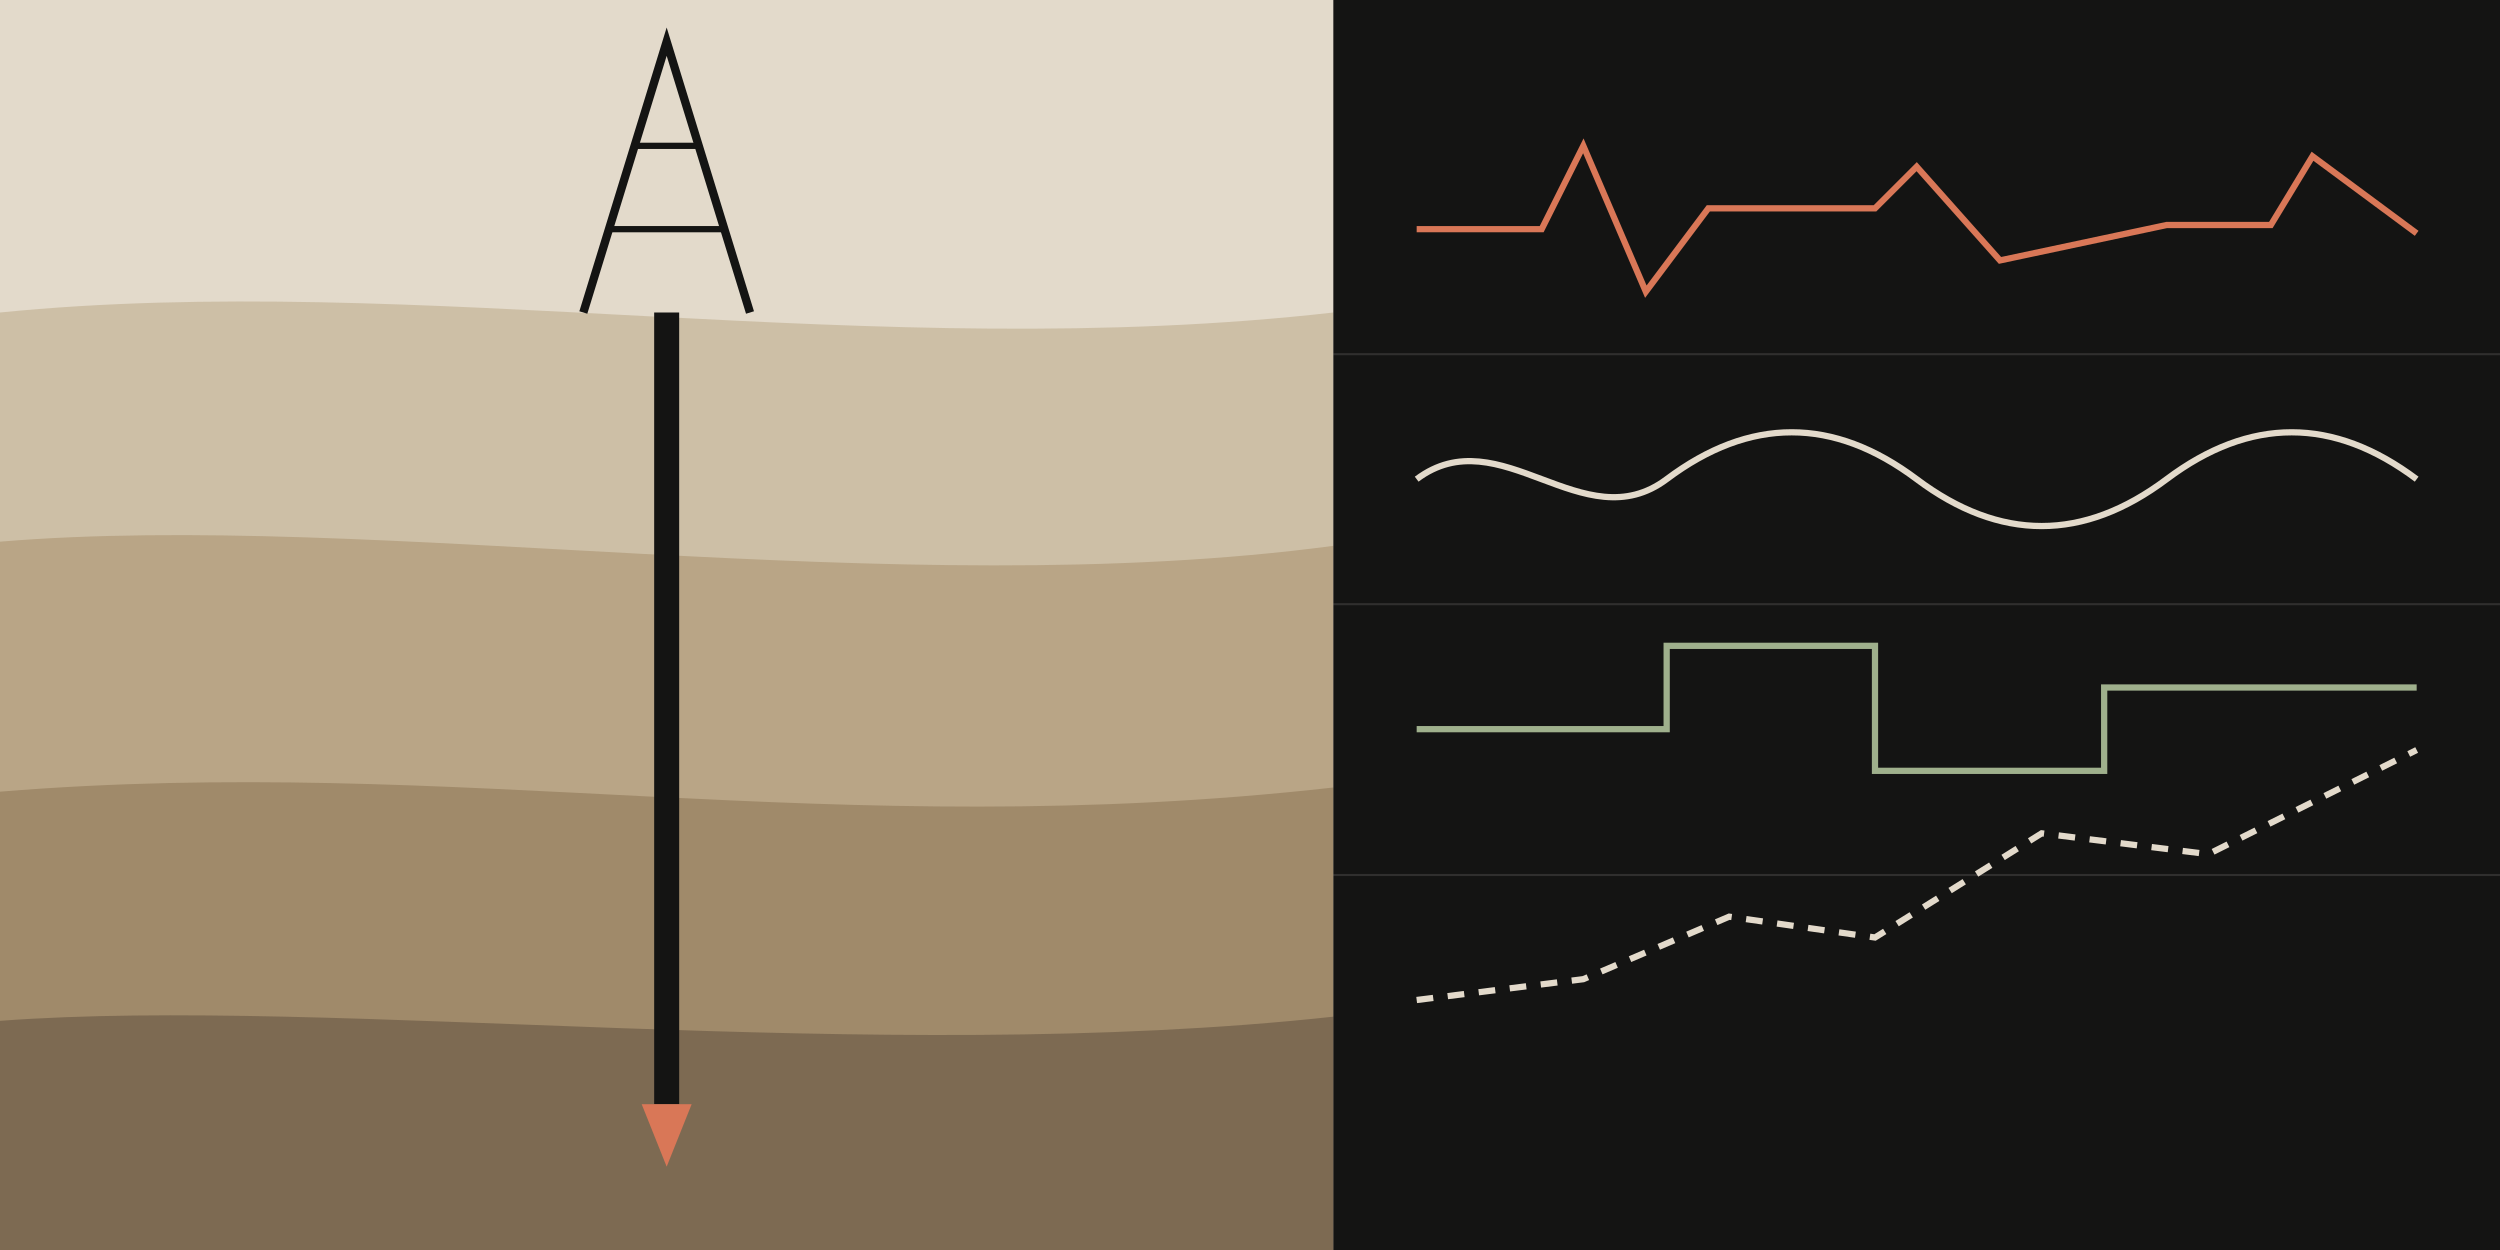
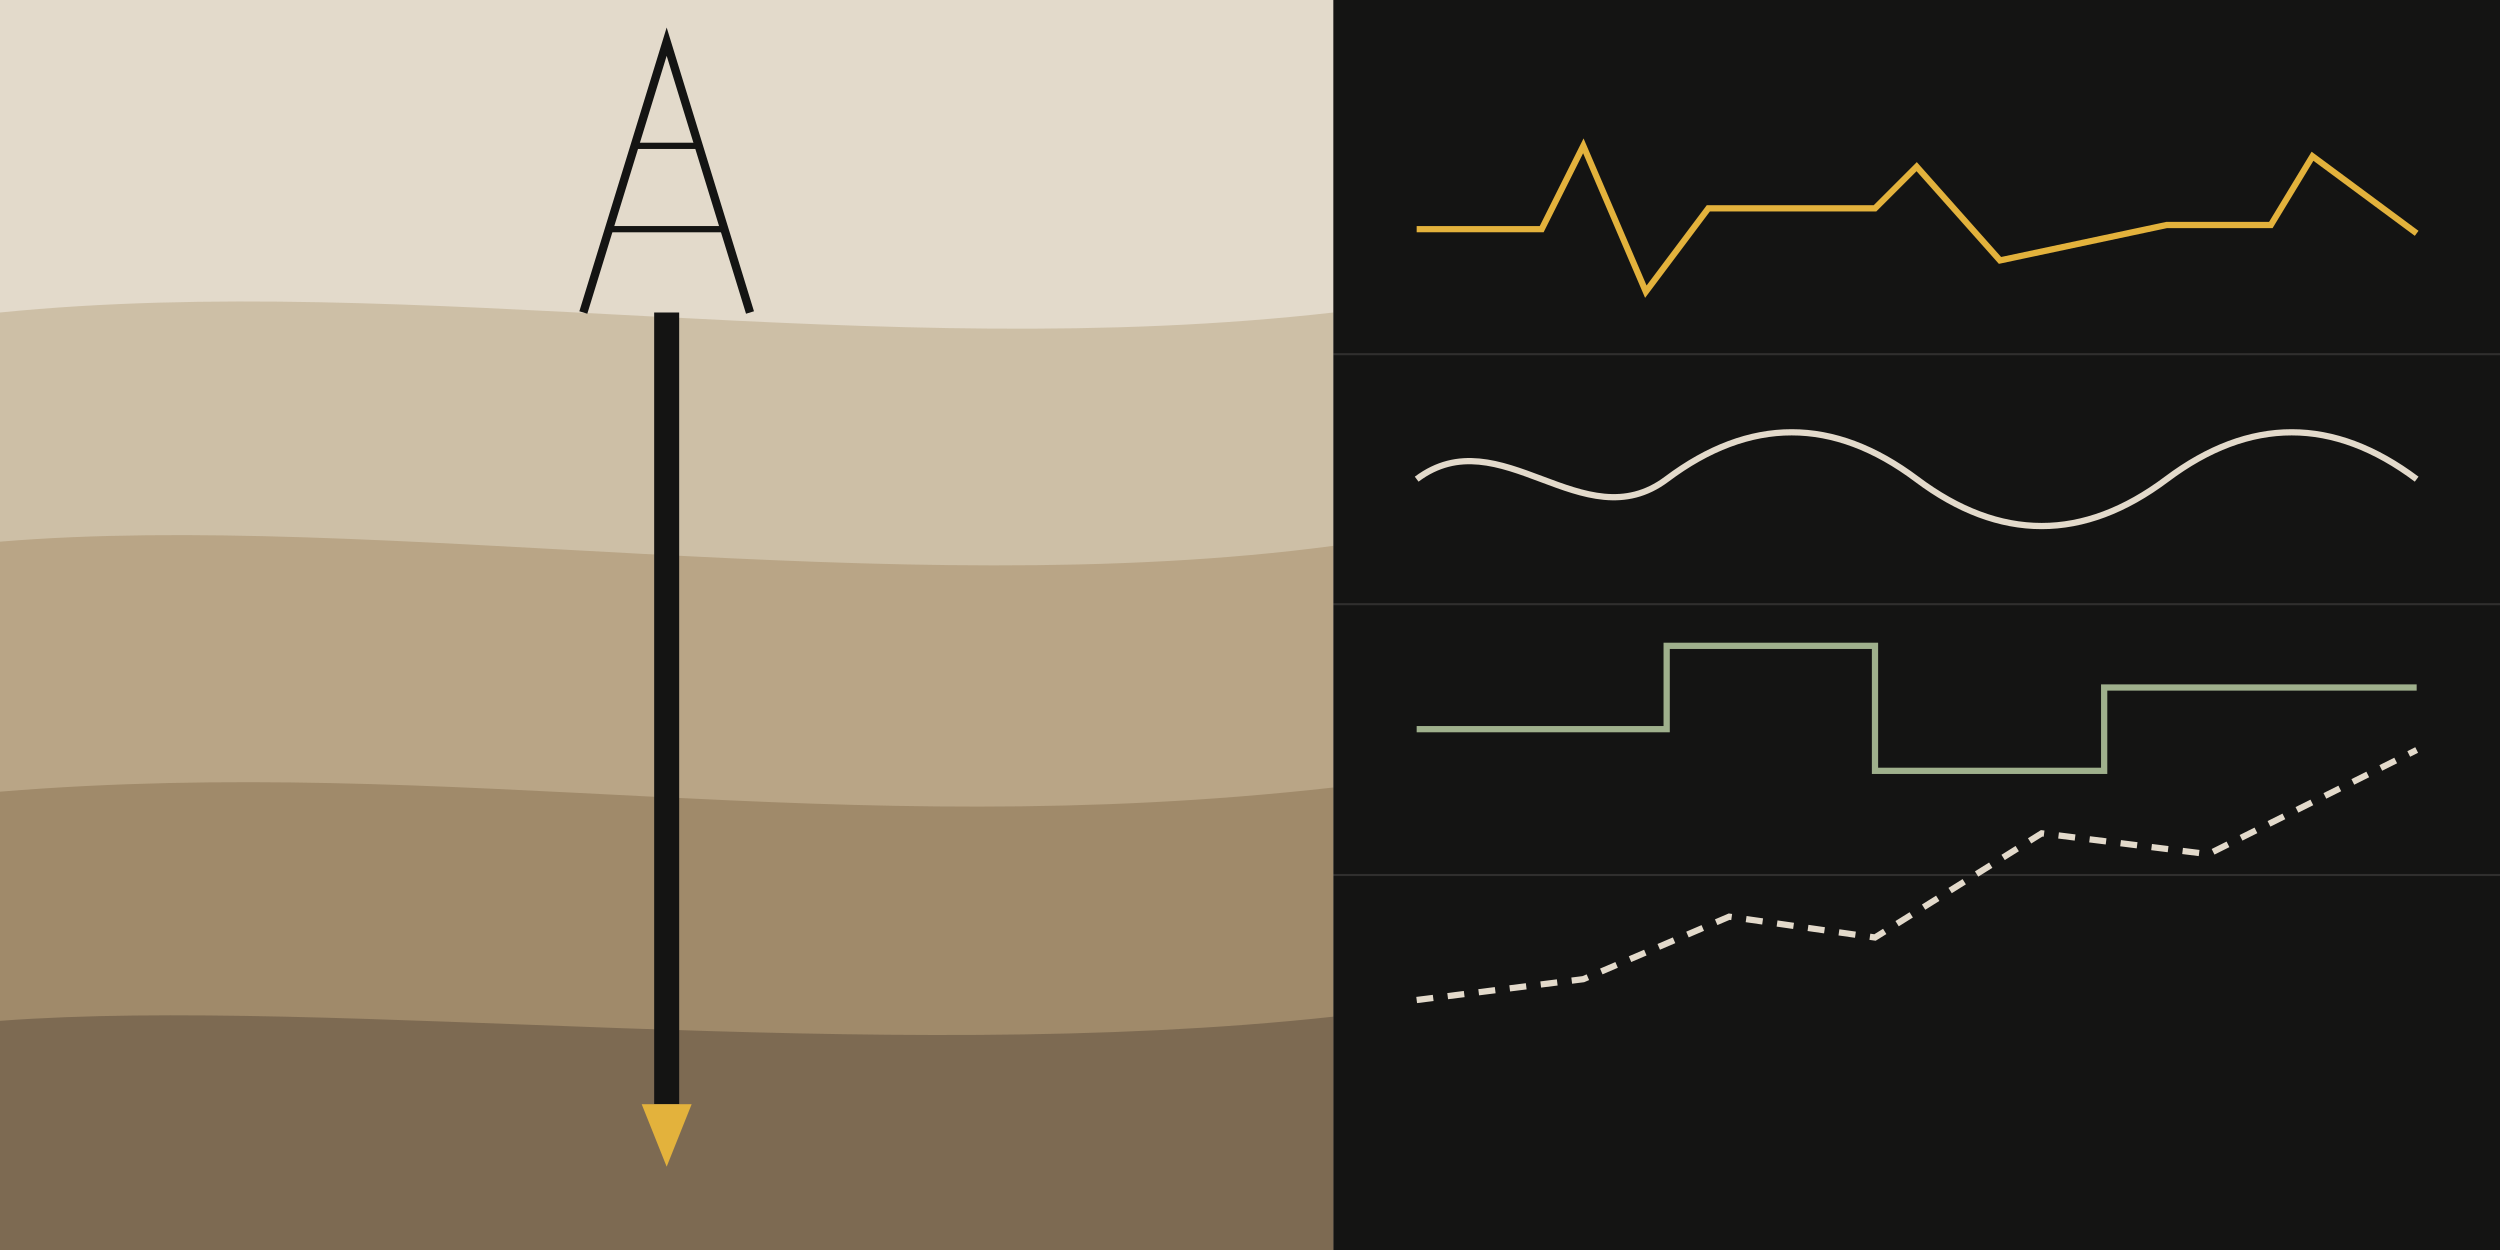
<svg xmlns="http://www.w3.org/2000/svg" viewBox="0 0 1200 600" role="img" aria-label="A drill string passing through rock strata beside sensor traces">
  <rect width="1200" height="600" fill="#e3dacb" />
  <path d="M0 150 C 200 130, 420 175, 640 150 L640 600 L0 600Z" fill="#cdbfa6" />
  <path d="M0 260 C 180 245, 430 290, 640 262 L640 600 L0 600Z" fill="#b9a586" />
  <path d="M0 380 C 220 362, 400 405, 640 378 L640 600 L0 600Z" fill="#a08a6a" />
  <path d="M0 490 C 160 478, 420 512, 640 488 L640 600 L0 600Z" fill="#7d6a52" />
  <path d="M280 150 L320 20 L360 150" fill="none" stroke="#141413" stroke-width="4" />
  <path d="M292 110 H348 M304 70 H336" stroke="#141413" stroke-width="3" />
  <rect x="314" y="150" width="12" height="380" fill="#141413" />
-   <path d="M308 530 L332 530 L320 560Z" fill="#d97757" />
+   <path d="M308 530 L332 530 L320 560Z" fill="#e3b23c" />
  <rect x="640" y="0" width="560" height="600" fill="#141413" />
  <g fill="none" stroke-width="3">
-     <path d="M680 110 L740 110 L760 70 L790 140 L820 100 L900 100 L920 80 L960 125 L1040 108 L1090 108 L1110 75 L1160 112" stroke="#d97757" />
+     <path d="M680 110 L740 110 L760 70 L790 140 L820 100 L900 100 L920 80 L960 125 L1040 108 L1090 108 L1110 75 L1160 112" stroke="#e3b23c" />
    <path d="M680 230 C 720 200, 760 260, 800 230 S 880 200, 920 230 S 1000 260, 1040 230 S 1120 200, 1160 230" stroke="#e3dacb" />
    <path d="M680 350 H800 V310 H900 V370 H1010 V330 H1160" stroke="#9fb08c" />
    <path d="M680 480 L760 470 L830 440 L900 450 L980 400 L1060 410 L1160 360" stroke="#e3dacb" stroke-dasharray="8 7" />
  </g>
  <g stroke="#faf9f5" stroke-opacity="0.12">
    <path d="M640 170H1200M640 290H1200M640 420H1200" />
  </g>
</svg>
